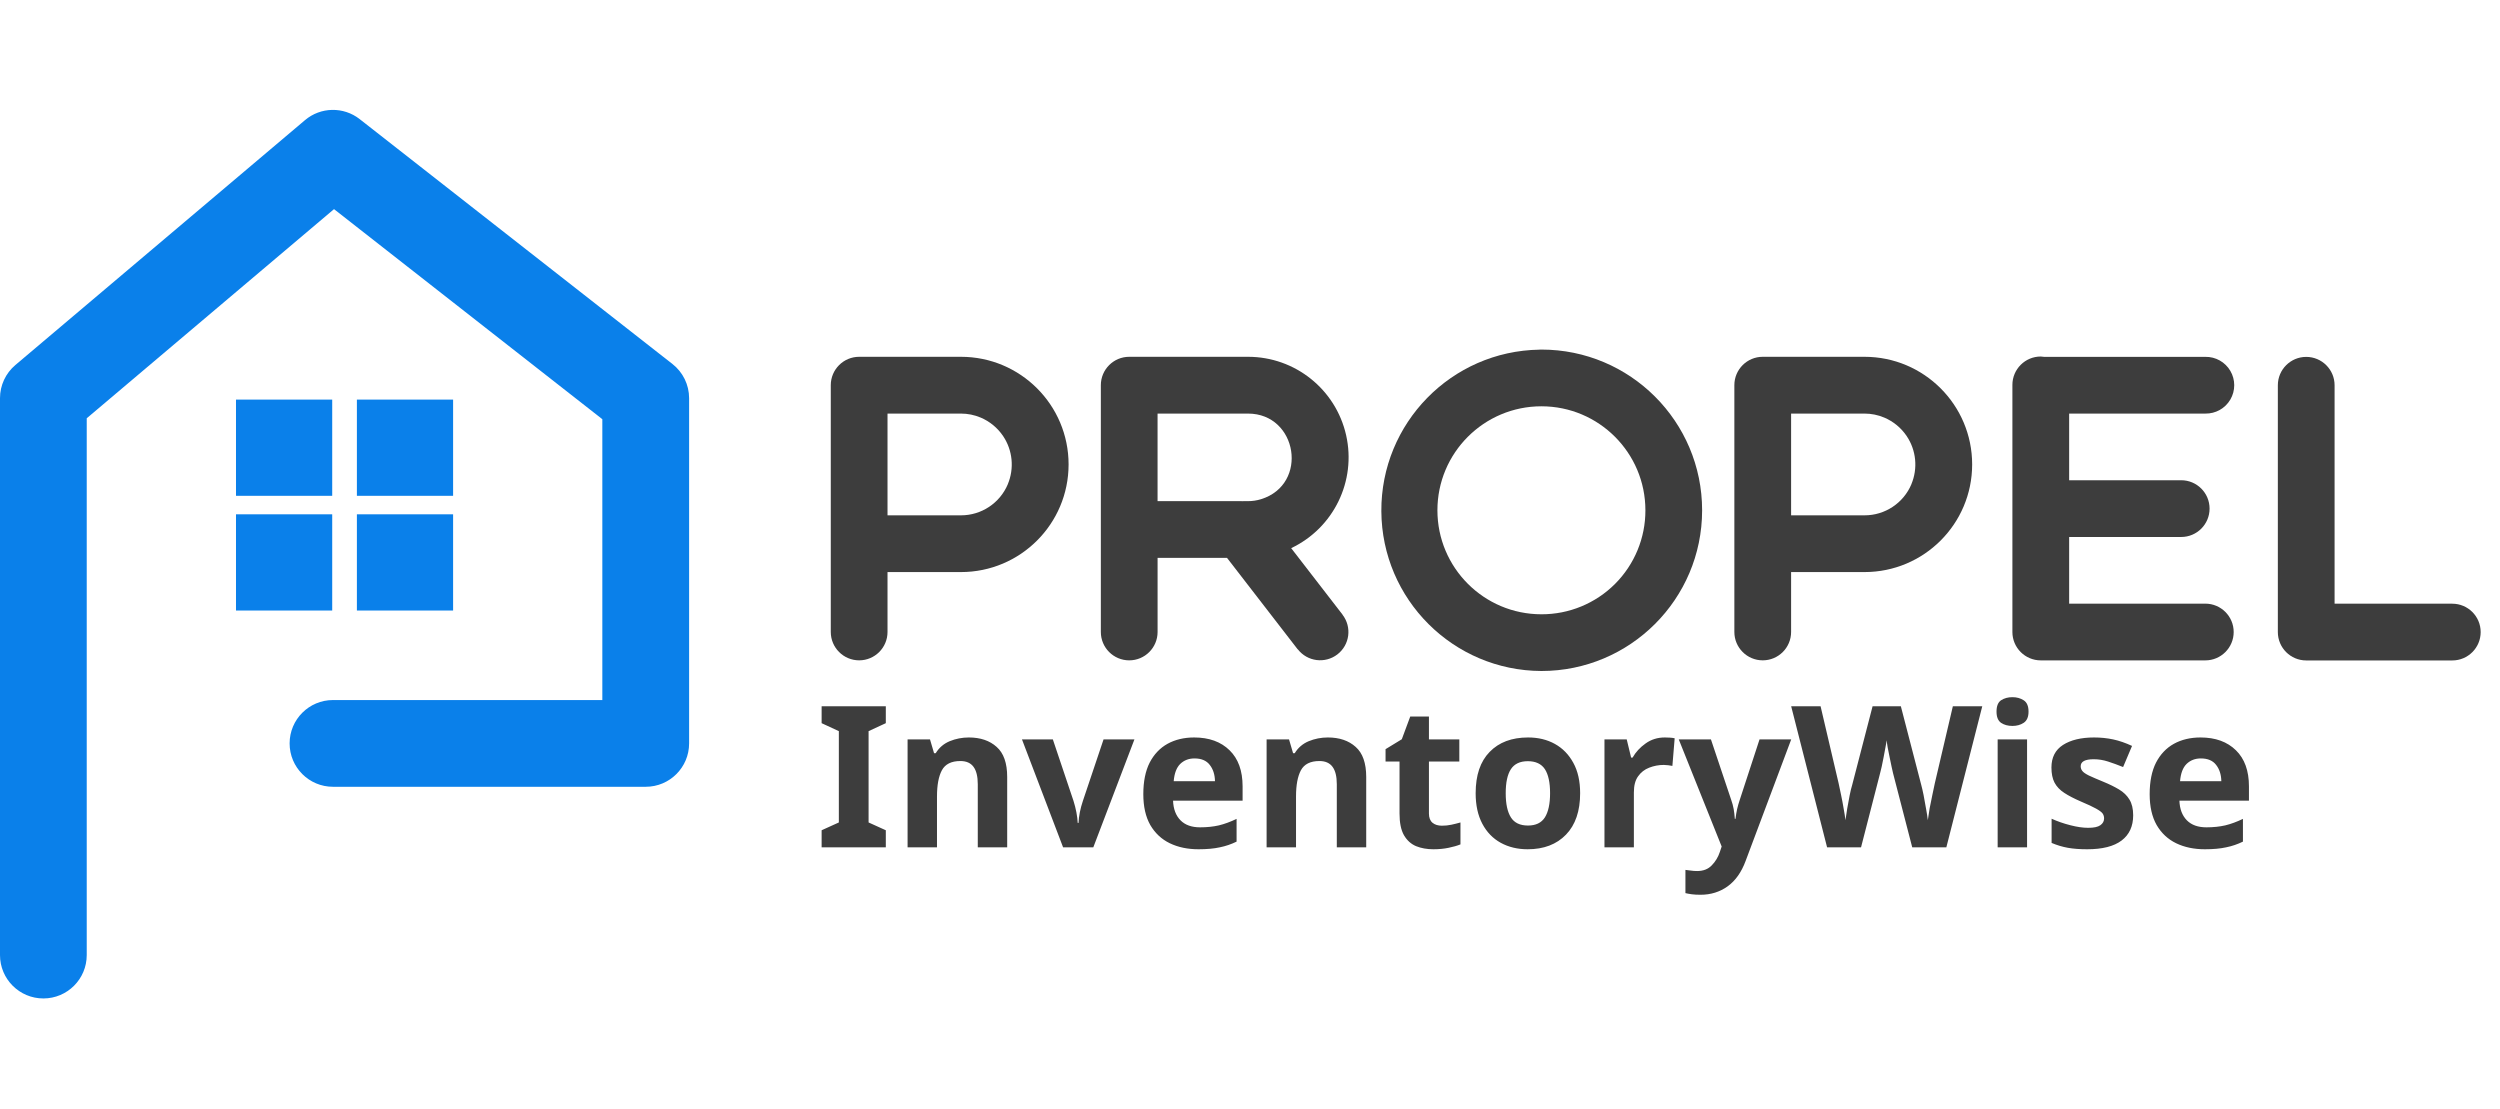
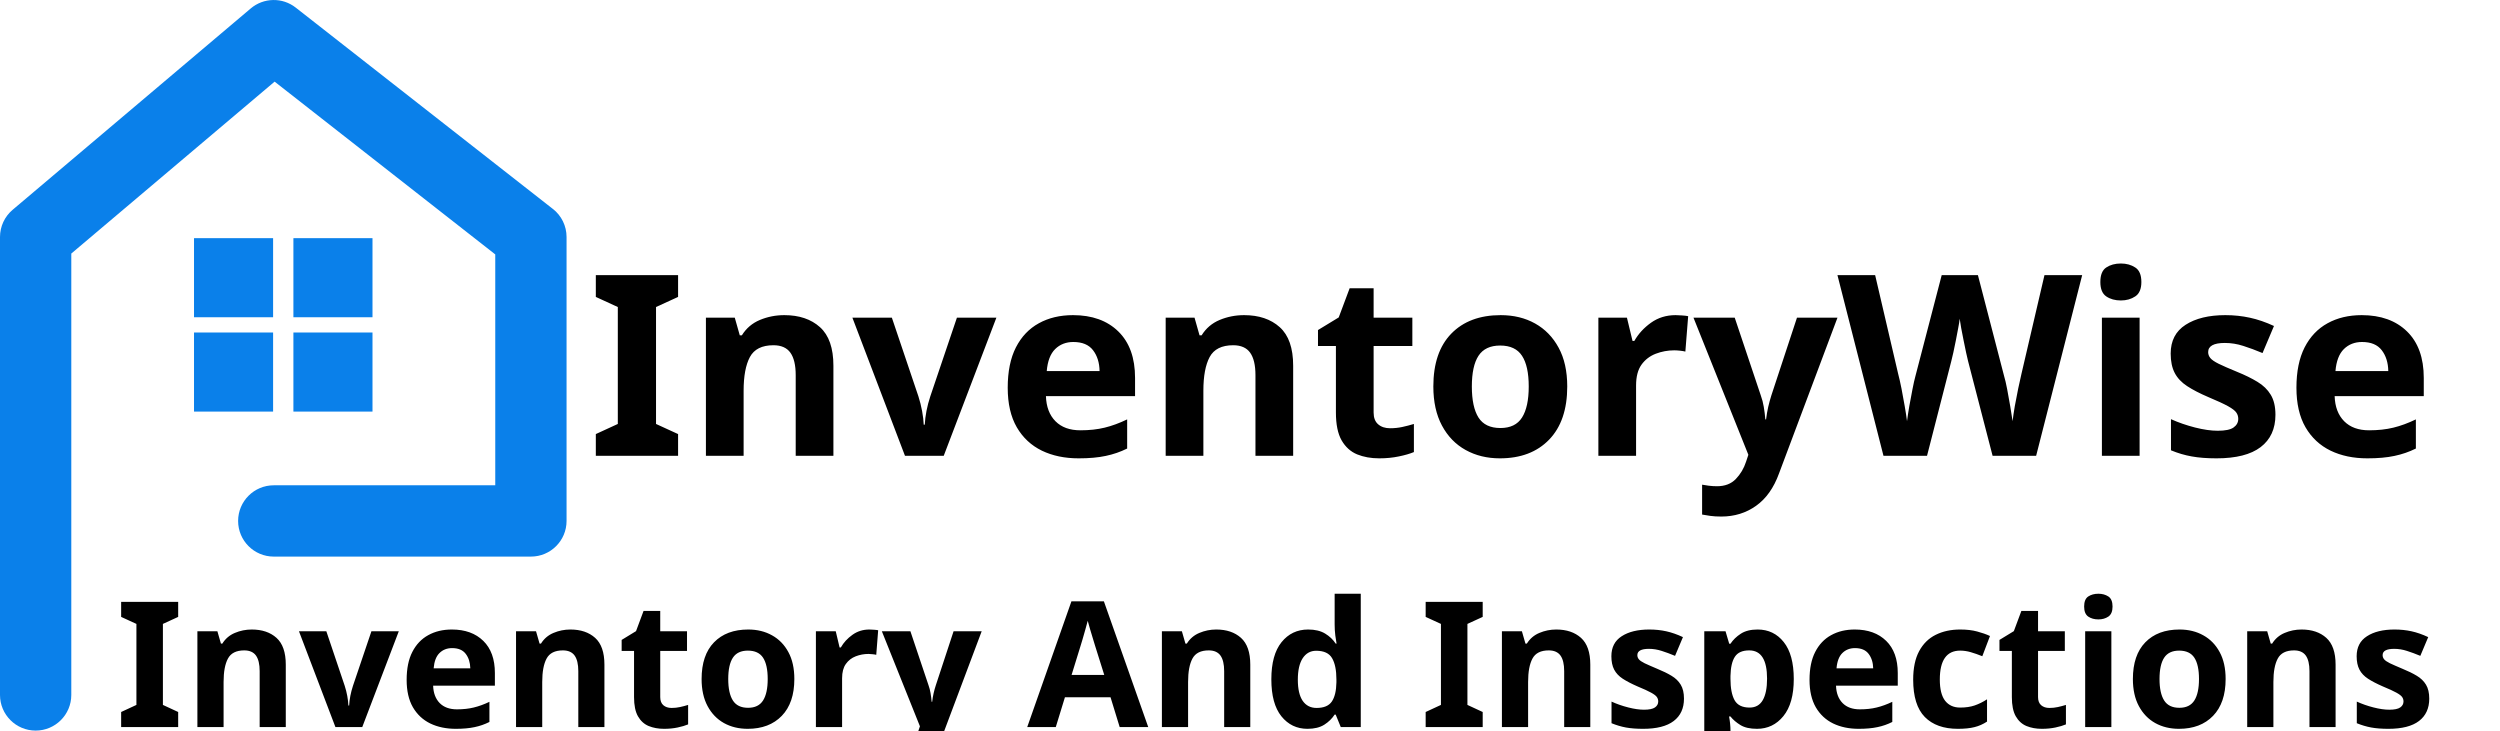
- <svg xmlns="http://www.w3.org/2000/svg" width="260.397" height="115.443" viewBox="0 0 240.397 85.443">
-   <g id="Group_31" data-name="Group 31" transform="translate(-58.19 -257.557)">
-     <text id="Inventory_Inspection" data-name="Inventory &amp; Inspection" transform="translate(136.587 328.467)" fill="#3d3d3d" font-size="19.0" font-family="Montserrat-Medium, Montserrat-Medium" font-weight="800">
-       <tspan x="0" y="0">InventoryWise</tspan>
-     </text>
-     <g id="Group_29" data-name="Group 29">
-       <path id="Path_17" data-name="Path 17" d="M122.852,281.992,92.777,258.445a4.165,4.165,0,0,0-5.262.1L59.668,282.091a4.168,4.168,0,0,0-1.478,3.185V338.83a4.17,4.17,0,1,0,8.34,0V287.211L90.309,267.1l25.8,20.2v27.006h-25.9a4.17,4.17,0,0,0,0,8.34h30.075a4.17,4.17,0,0,0,4.17-4.17V285.276A4.171,4.171,0,0,0,122.852,281.992Z" fill="#0a80ea" />
-       <rect id="Rectangle_46" data-name="Rectangle 46" width="9.252" height="9.252" transform="translate(80.883 285.415)" fill="#0a80ea" />
-       <rect id="Rectangle_47" data-name="Rectangle 47" width="9.252" height="9.252" transform="translate(92.508 285.415)" fill="#0a80ea" />
-       <rect id="Rectangle_48" data-name="Rectangle 48" width="9.252" height="9.252" transform="translate(80.883 296.446)" fill="#0a80ea" />
-       <rect id="Rectangle_49" data-name="Rectangle 49" width="9.252" height="9.252" transform="translate(92.508 296.446)" fill="#0a80ea" />
-     </g>
-     <g id="Group_30" data-name="Group 30">
-       <path id="Path_18" data-name="Path 18" d="M150.594,302h0a10.348,10.348,0,1,0,0-20.7h-9.789a2.728,2.728,0,0,0-2.728,2.727v23.733a2.728,2.728,0,0,0,5.456,0V302h7.059m4.508-8.444a4.88,4.88,0,0,1-4.508,2.988h-7.059V286.76h7.059a4.869,4.869,0,0,1,1.9.384,4.921,4.921,0,0,1,2.154,1.775,4.907,4.907,0,0,1,.451,4.637Z" fill="#3d3d3d" />
-       <path id="Path_19" data-name="Path 19" d="M187.293,306.1l-4.945-6.4h0a9.667,9.667,0,0,0-4.15-18.4H166.774a2.728,2.728,0,0,0-2.728,2.728v23.733a2.728,2.728,0,1,0,5.456,0v-7.129h6.674l6.8,8.8.009-.007a2.717,2.717,0,1,0,4.3-3.323ZM169.5,286.76h8.7c4.765,0,5.865,6.8,1.253,8.231a4.211,4.211,0,0,1-1.253.189h-.657c.035,0,.07,0,.1,0s.091.017.136.021c-.077-.007-.152-.023-.231-.023.032,0,.064,0,.1,0-.034,0-.068,0-.1,0h-.007c-.016,0-.031.005-.048.005v-.005H169.5Z" fill="#3d3d3d" />
-       <path id="Path_20" data-name="Path 20" d="M206.41,280.605h-.181v.008a15.451,15.451,0,0,0,.178,30.9h.005a15.455,15.455,0,0,0,15.452-15.434v-.021A15.456,15.456,0,0,0,206.41,280.605Zm0,25.454h0a10,10,0,1,1,10-10A9.97,9.97,0,0,1,206.409,306.059Z" fill="#3d3d3d" />
-       <path id="Path_21" data-name="Path 21" d="M237.48,302h0a10.348,10.348,0,1,0,0-20.7h-9.788a2.727,2.727,0,0,0-2.728,2.727v23.733a2.728,2.728,0,0,0,5.456,0V302h7.058m4.509-8.444a4.88,4.88,0,0,1-4.508,2.988h-7.059V286.76h7.058a4.865,4.865,0,0,1,1.9.384,4.923,4.923,0,0,1,2.155,1.775,4.907,4.907,0,0,1,.451,4.637Z" fill="#3d3d3d" />
-       <path id="Path_22" data-name="Path 22" d="M270.251,286.76a2.728,2.728,0,1,0,0-5.455H254.746a2.54,2.54,0,0,0-.317-.032A2.728,2.728,0,0,0,251.7,284l0,.016,0,.015v23.733a2.728,2.728,0,0,0,2.728,2.728h15.822a2.728,2.728,0,0,0,0-5.456H257.157v-6.41h10.775a2.728,2.728,0,0,0,0-5.456H257.157V286.76Z" fill="#3d3d3d" />
-       <path id="Path_23" data-name="Path 23" d="M294,305.037H282.681v-21a2.728,2.728,0,0,0-5.456,0v23.733a2.728,2.728,0,0,0,2.728,2.728H294a2.728,2.728,0,0,0,0-5.456Z" fill="#3d3d3d" />
+ <svg xmlns="http://www.w3.org/2000/svg" viewBox="0 0 529.47 154.72">
+   <defs>
+     <style>
+     .h{
+       fill:#0a80ea;
+       font-family:Montserrat-Medium;
+     }
+     .l{
+       fill:#000000;
+       font-size:53.59px;
+       font-family:Montserrat-Medium;
+       font-weight:"bold"
+     }
+     .m{
+       fill:#000000;
+       font-family:Montserrat-Medium;
+       font-size:37.14px;
+       font-weight:"bold"
+     }
+     </style>
+   </defs>
+   <g id="a" />
+   <g id="b">
+     <g id="c">
+       <g>
+         <g>
+           <path class="h" d="M117.09,44.25L62.63,1.61c-2.82-2.21-6.8-2.13-9.53,.18L2.68,44.43c-1.7,1.43-2.68,3.54-2.68,5.77v96.98c0,4.17,3.38,7.55,7.55,7.55s7.55-3.38,7.55-7.55V53.7L58.16,17.29l46.73,36.59v48.9H57.98c-4.17,0-7.55,3.38-7.55,7.55s3.38,7.55,7.55,7.55h54.46c4.17,0,7.55-3.38,7.55-7.55V50.19c0-2.32-1.07-4.52-2.9-5.95Z" />
+           <rect class="h" x="41.09" y="50.44" width="16.75" height="16.75" />
+           <rect class="h" x="62.14" y="50.44" width="16.75" height="16.75" />
+           <rect class="h" x="41.09" y="70.42" width="16.75" height="16.75" />
+           <rect class="h" x="62.14" y="70.42" width="16.75" height="16.75" />
+         </g>
+         <text font-family="Montserrat-Medium, Montserrat-Medium" font-weight="550" class="l" transform="translate(124.47 96.54)">
+           <tspan x="0" y="0">InventoryWise</tspan>
+         </text>
+         <text font-family="Montserrat-Medium, Montserrat-Medium" font-weight="550" class="m" transform="translate(24.47 153.98)">
+           <tspan x="0" y="0">Inventory And Inspections</tspan>
+         </text>
+       </g>
    </g>
  </g>
</svg>
